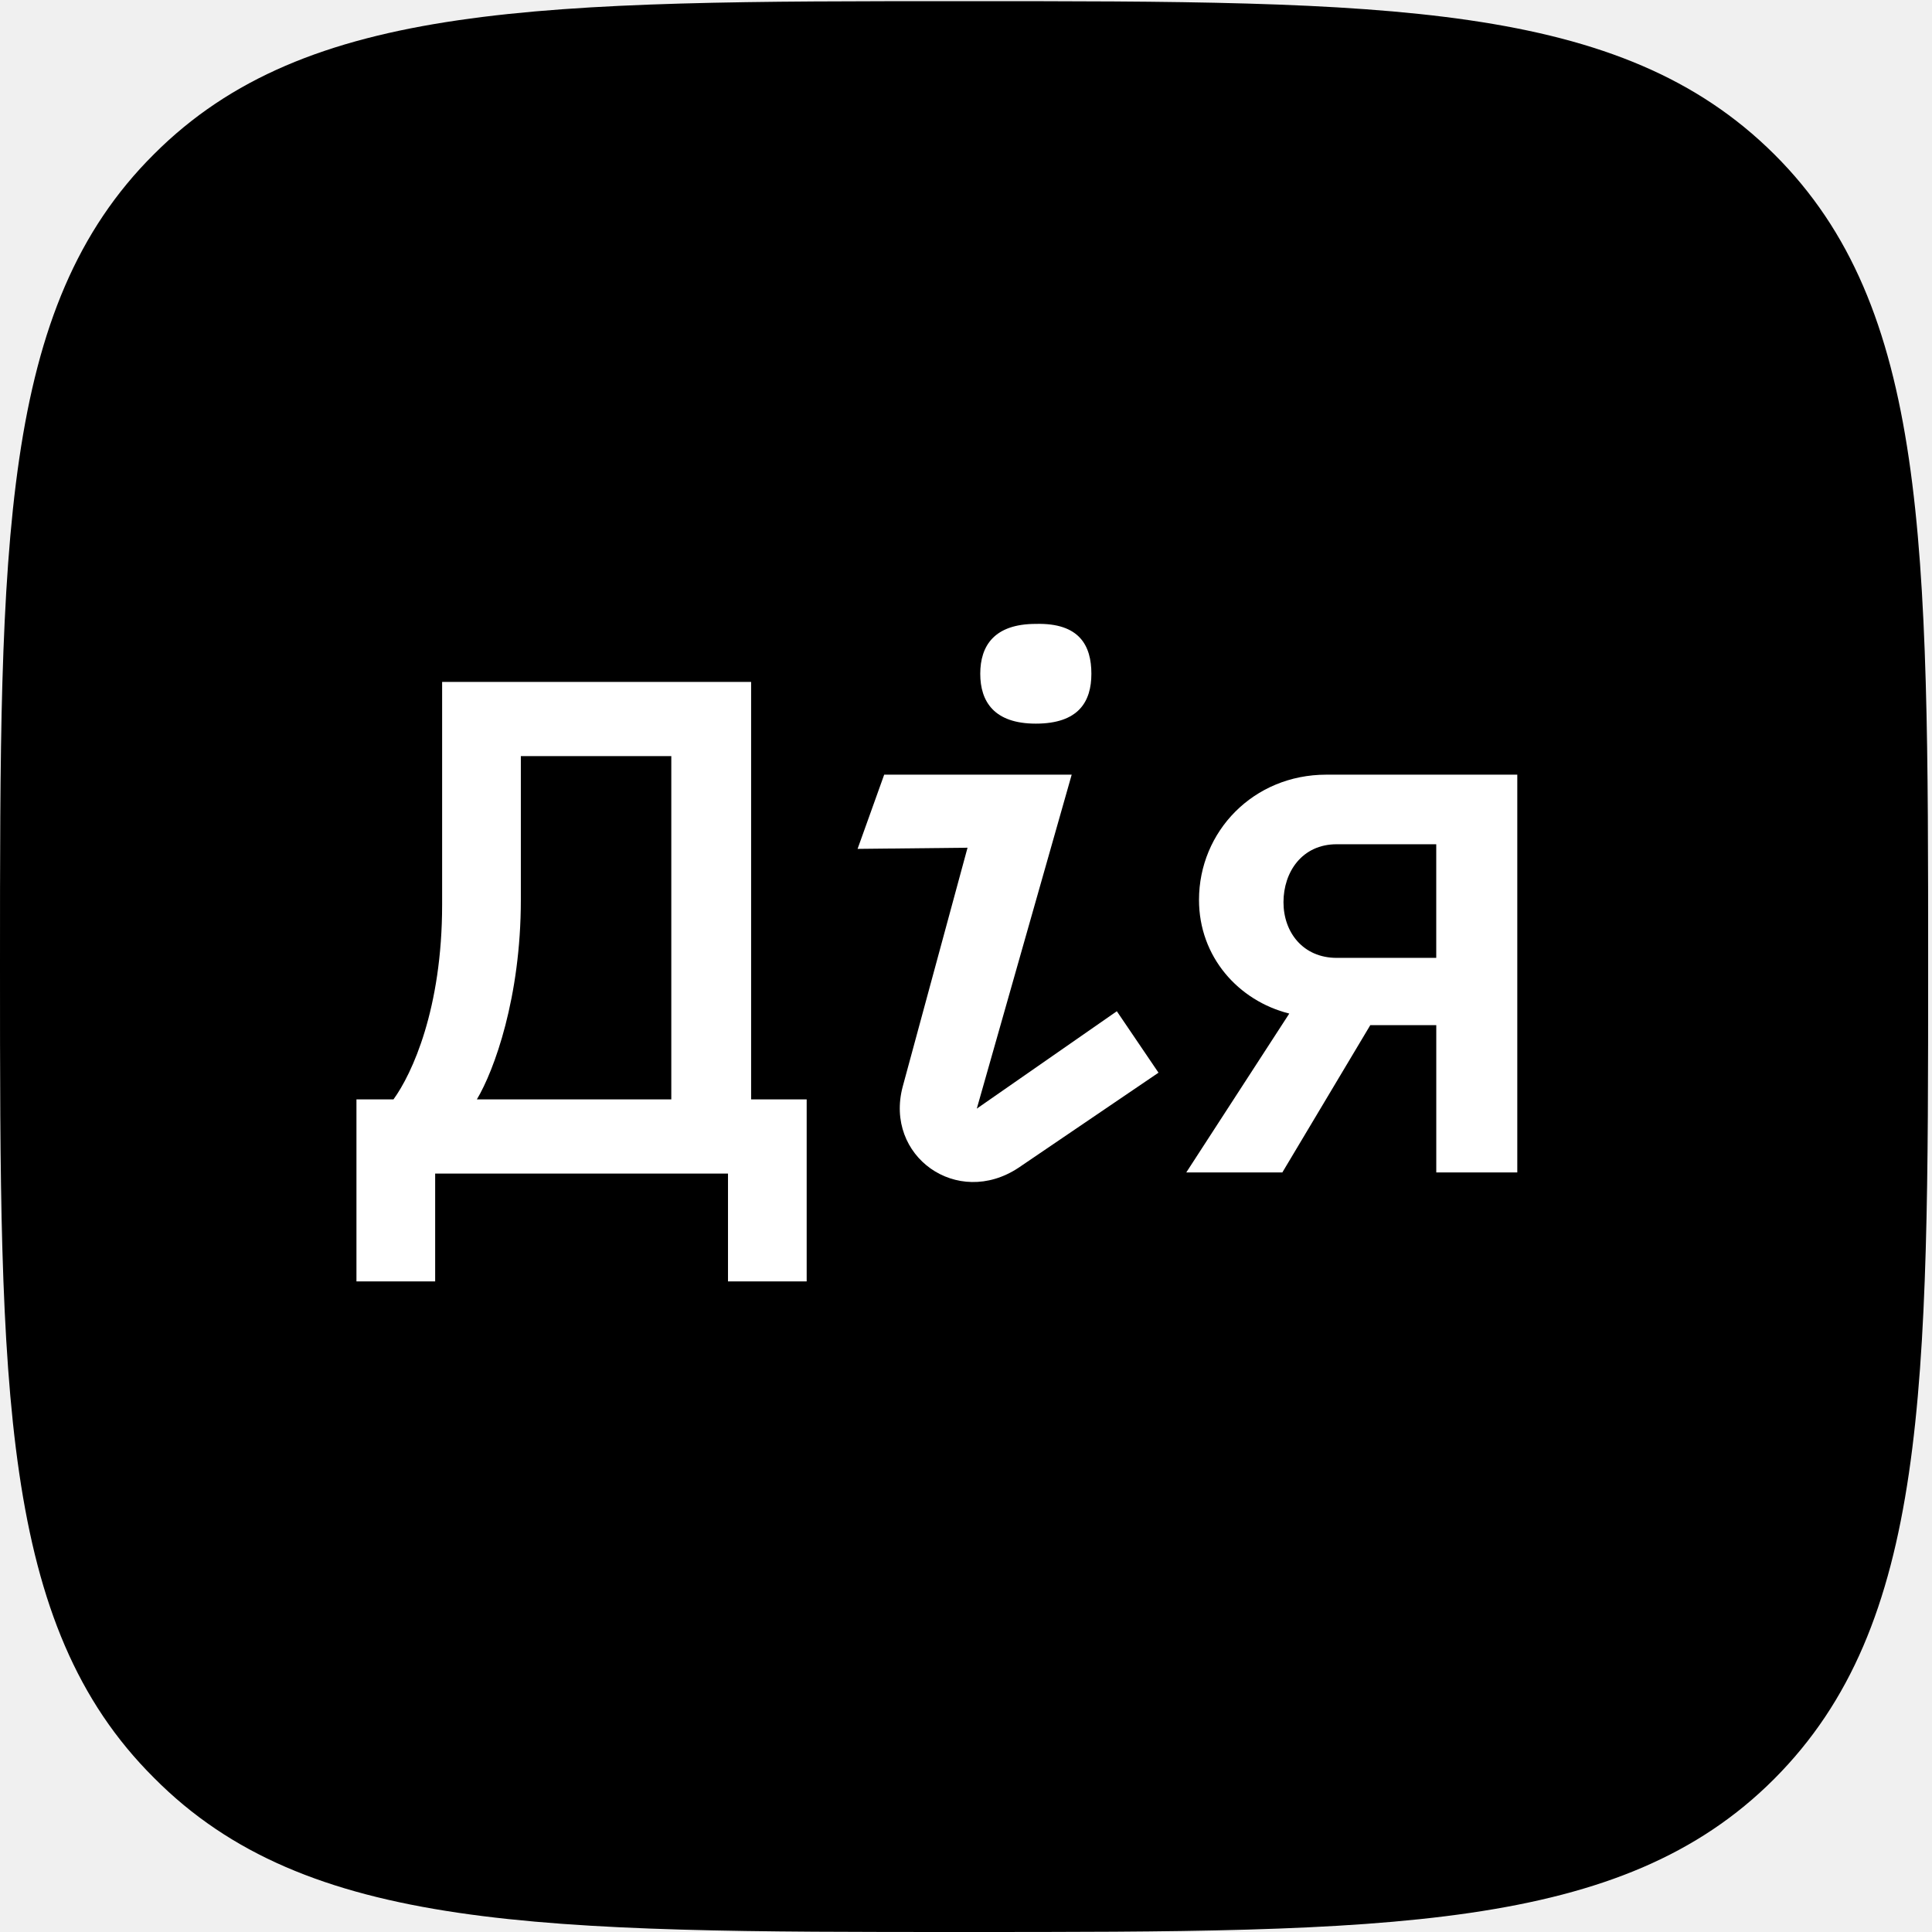
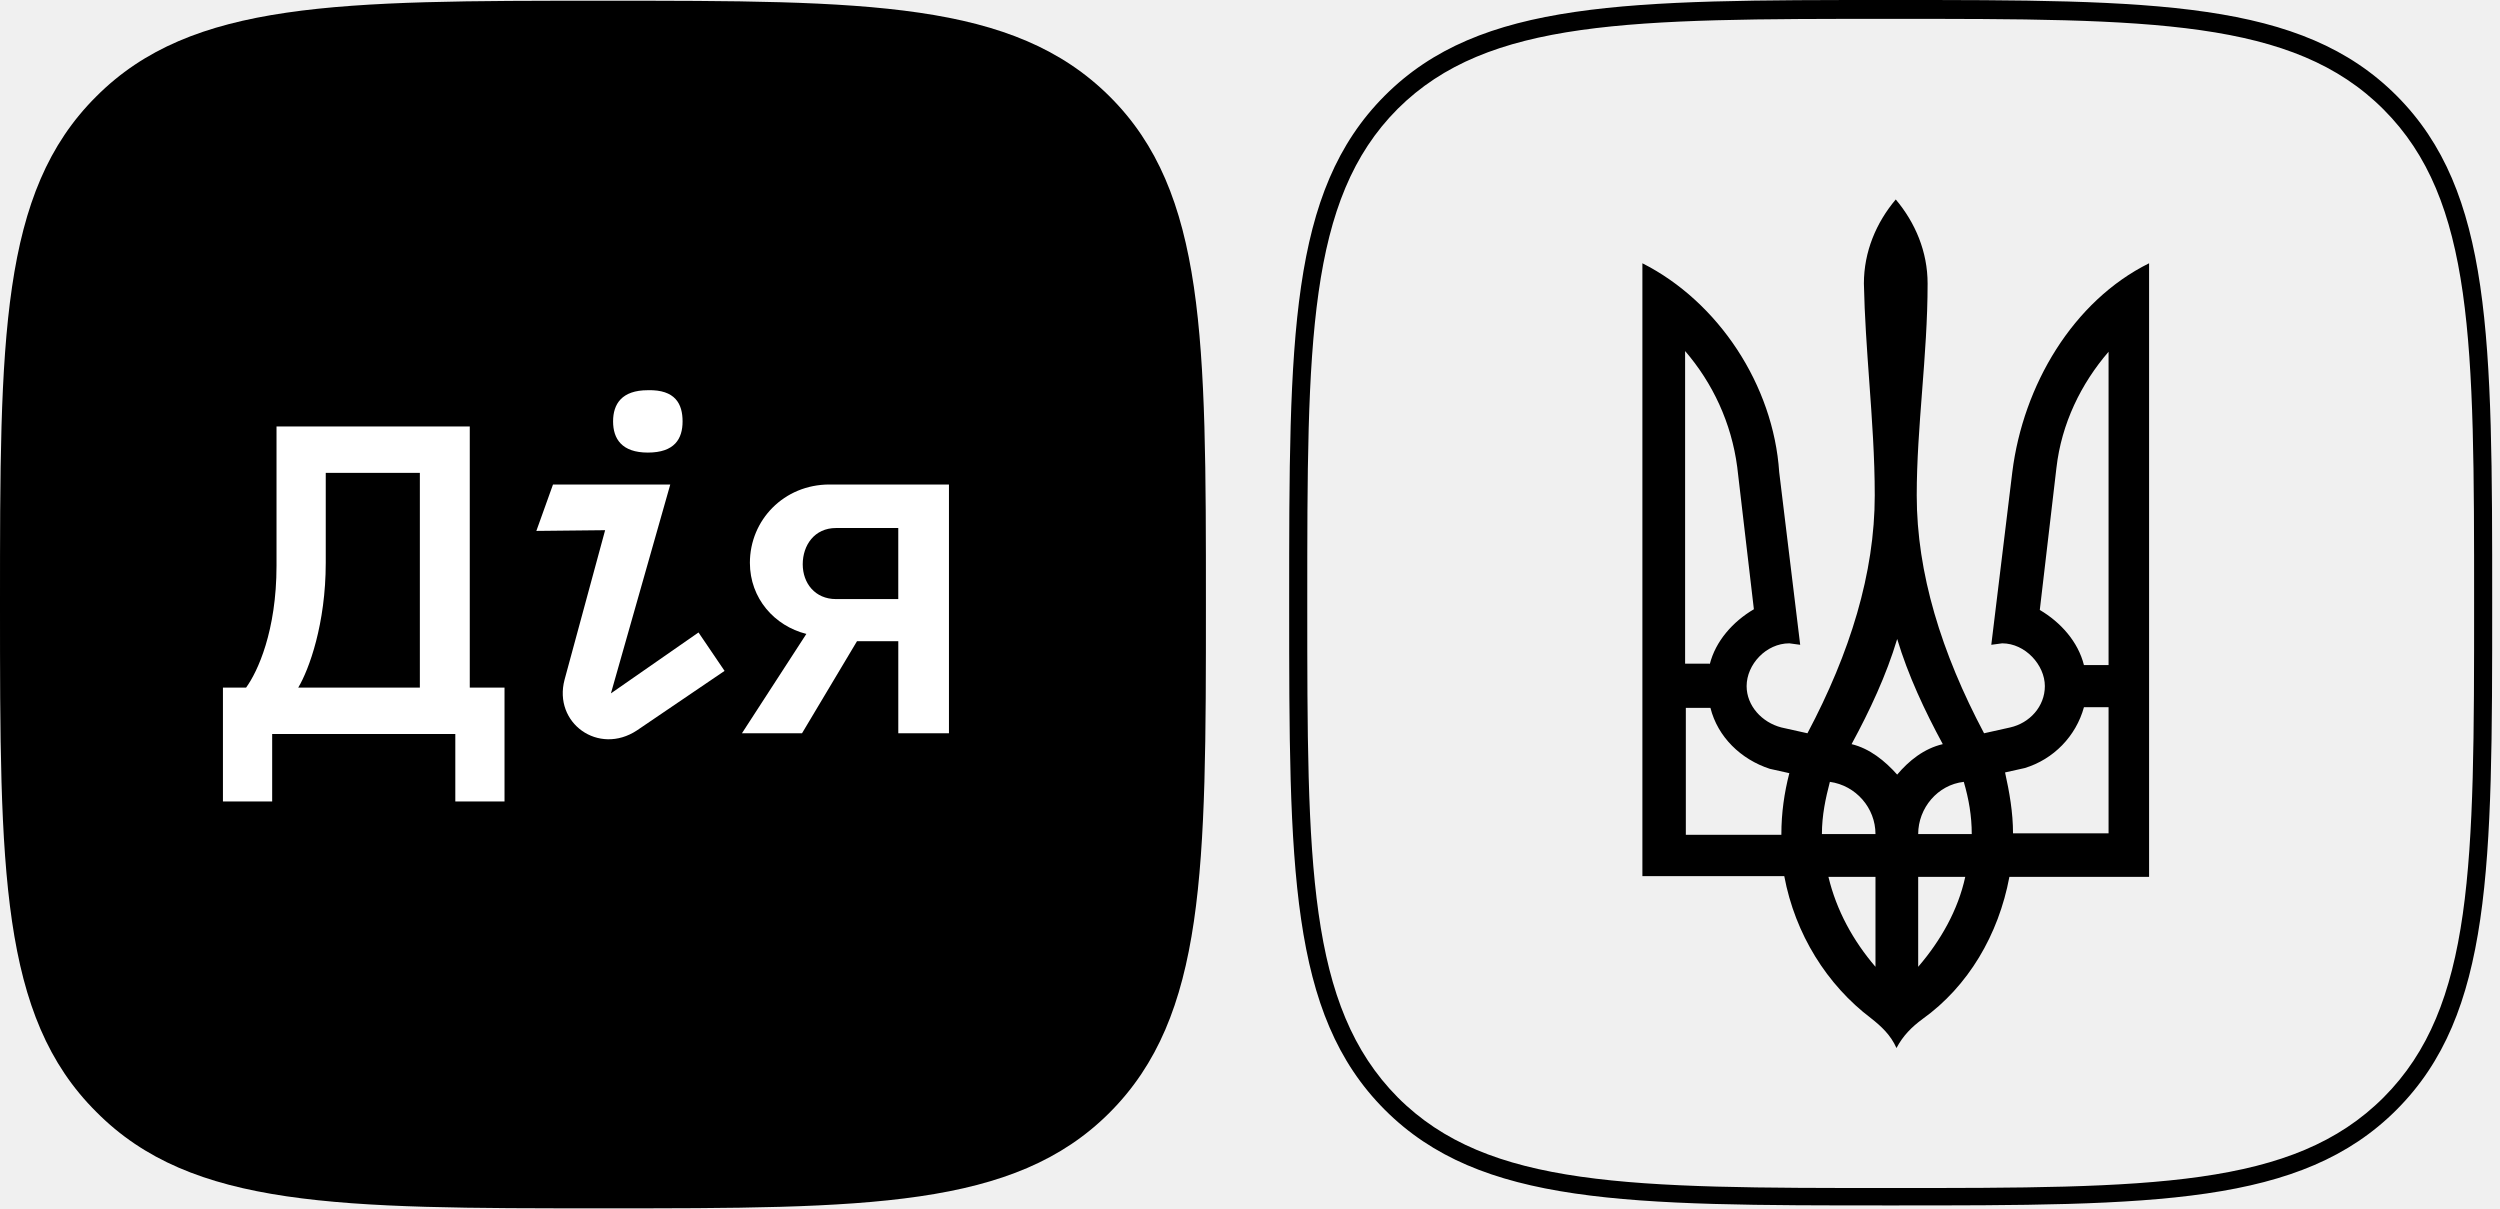
- <svg xmlns="http://www.w3.org/2000/svg" width="58" height="58" viewBox="0 0 58 58" fill="none">
+ <svg xmlns="http://www.w3.org/2000/svg" width="120" height="58" viewBox="0 0 120 58" fill="none">
  <path d="M28.942 58C41.624 58 48.677 58 53.263 53.404C57.884 48.774 57.884 41.707 57.884 29C57.884 16.293 57.884 9.226 53.263 4.63C48.642 0.035 41.624 0.035 28.942 0.035C16.26 0.035 9.207 0.035 4.621 4.63C0 9.226 0 16.293 0 29C0 41.707 0 48.774 4.621 53.37C9.207 58 16.26 58 28.942 58Z" fill="black" />
  <path fill-rule="evenodd" clip-rule="evenodd" d="M35.995 27.016C35.995 24.962 37.628 23.256 39.817 23.256H45.55V35.197H43.118V30.776H41.137L38.497 35.197H35.613L38.705 30.428C37.176 30.045 35.995 28.722 35.995 27.016ZM38.531 27.085C38.531 27.991 39.121 28.756 40.129 28.756H43.117V25.345H40.129C39.087 25.345 38.531 26.18 38.531 27.085Z" fill="white" />
  <path d="M26.544 23.256L25.745 25.484L29.046 25.449L27.1 32.621C26.544 34.71 28.733 36.276 30.575 35.058L34.779 32.203L33.528 30.358L29.324 33.282L32.173 23.256H26.544V23.256Z" fill="white" />
  <path d="M32.764 20.227C32.764 21.062 32.382 21.724 31.096 21.724C29.845 21.724 29.428 21.062 29.428 20.227C29.428 19.391 29.845 18.73 31.096 18.73C32.416 18.695 32.764 19.391 32.764 20.227Z" fill="white" />
  <path fill-rule="evenodd" clip-rule="evenodd" d="M22.549 20.471V33.004H24.217V38.469H21.855V35.232H13.064V38.469H10.701V33.004H11.813C12.369 32.238 13.273 30.288 13.273 27.155V20.471H22.549ZM15.636 22.699V27.016C15.636 29.94 14.837 32.133 14.316 33.004H20.153V22.699H15.636Z" fill="white" />
+   <path fill-rule="evenodd" clip-rule="evenodd" d="M85.645 42.055C86.166 44.84 87.695 47.277 89.814 48.879C90.301 49.262 90.753 49.679 91.031 50.306C91.343 49.714 91.76 49.297 92.281 48.913C94.47 47.347 95.93 44.875 96.451 42.09H103.156V12.637C99.508 14.448 97.111 18.486 96.59 22.664L95.582 30.95L96.103 30.88C97.215 30.88 98.153 31.924 98.153 32.934C98.153 33.909 97.424 34.709 96.485 34.918L95.235 35.197C93.185 31.332 92.003 27.503 92.003 23.778C92.003 22.12 92.132 20.453 92.261 18.773L92.261 18.773L92.261 18.773C92.392 17.068 92.525 15.349 92.525 13.612C92.525 12.08 91.934 10.688 90.996 9.574C90.058 10.688 89.467 12.08 89.467 13.612C89.499 15.181 89.612 16.743 89.724 18.301V18.301V18.301V18.301V18.301V18.301V18.301V18.301V18.301C89.856 20.131 89.988 21.954 89.988 23.778C89.988 27.503 88.807 31.332 86.757 35.197L85.506 34.918C84.568 34.675 83.838 33.874 83.838 32.934C83.838 31.89 84.777 30.88 85.888 30.88L86.409 30.95L85.402 22.664C85.124 18.486 82.483 14.482 78.835 12.637V42.055H85.645ZM84.186 29.244C83.178 29.836 82.344 30.776 82.067 31.89V31.855H80.885V16.85C82.206 18.382 83.109 20.297 83.387 22.42L84.186 29.244ZM85.506 40.036C85.506 39.026 85.645 38.052 85.888 37.112L84.95 36.903C83.561 36.45 82.449 35.371 82.101 33.978H80.92V40.071H85.506V40.036ZM87.834 37.529C89.085 37.703 90.023 38.783 90.023 40.036H87.452C87.452 39.131 87.626 38.33 87.834 37.529ZM90.023 42.09H87.765C88.147 43.691 88.946 45.154 90.023 46.407V42.09ZM91.065 30.671C91.587 32.412 92.386 34.117 93.254 35.719C92.351 35.928 91.621 36.52 91.065 37.181C90.475 36.52 89.745 35.928 88.876 35.719C89.745 34.117 90.544 32.412 91.065 30.671ZM94.644 40.036C94.644 39.166 94.505 38.365 94.262 37.529C93.011 37.669 92.073 38.783 92.073 40.036H94.644ZM92.073 42.09H94.332C93.984 43.691 93.15 45.154 92.073 46.407V42.09ZM101.211 40.001V33.944H100.03C99.648 35.336 98.57 36.45 97.181 36.868L96.243 37.077C96.451 38.017 96.625 38.992 96.625 40.001H101.211ZM101.211 16.885V31.89V31.924H100.029C99.751 30.81 98.918 29.87 97.91 29.278L98.709 22.455C98.952 20.331 99.89 18.416 101.211 16.885Z" fill="black" />
+   <path fill-rule="evenodd" clip-rule="evenodd" d="M66.466 4.595C71.052 0 78.106 0 90.752 0C103.399 0 110.453 0 115.039 4.595C119.625 9.191 119.625 16.258 119.625 28.93C119.625 41.603 119.625 48.67 115.039 53.265C110.453 57.861 103.399 57.861 90.752 57.861C78.106 57.861 71.052 57.861 66.466 53.265C61.88 48.67 61.88 41.603 61.88 28.93C61.88 16.258 61.88 9.191 66.466 4.595ZM114.414 5.257C110.07 0.905 103.226 0.905 90.753 0.905C78.279 0.905 71.435 0.905 67.092 5.222C62.749 9.574 62.749 16.467 62.749 28.93C62.749 41.429 62.749 48.287 67.092 52.674C71.435 57.025 78.279 57.025 90.753 57.025C103.226 57.025 110.07 57.025 114.414 52.674C118.757 48.322 118.757 41.464 118.757 28.965V28.965V28.965C118.757 16.467 118.757 9.609 114.414 5.257Z" fill="black" />
</svg>
